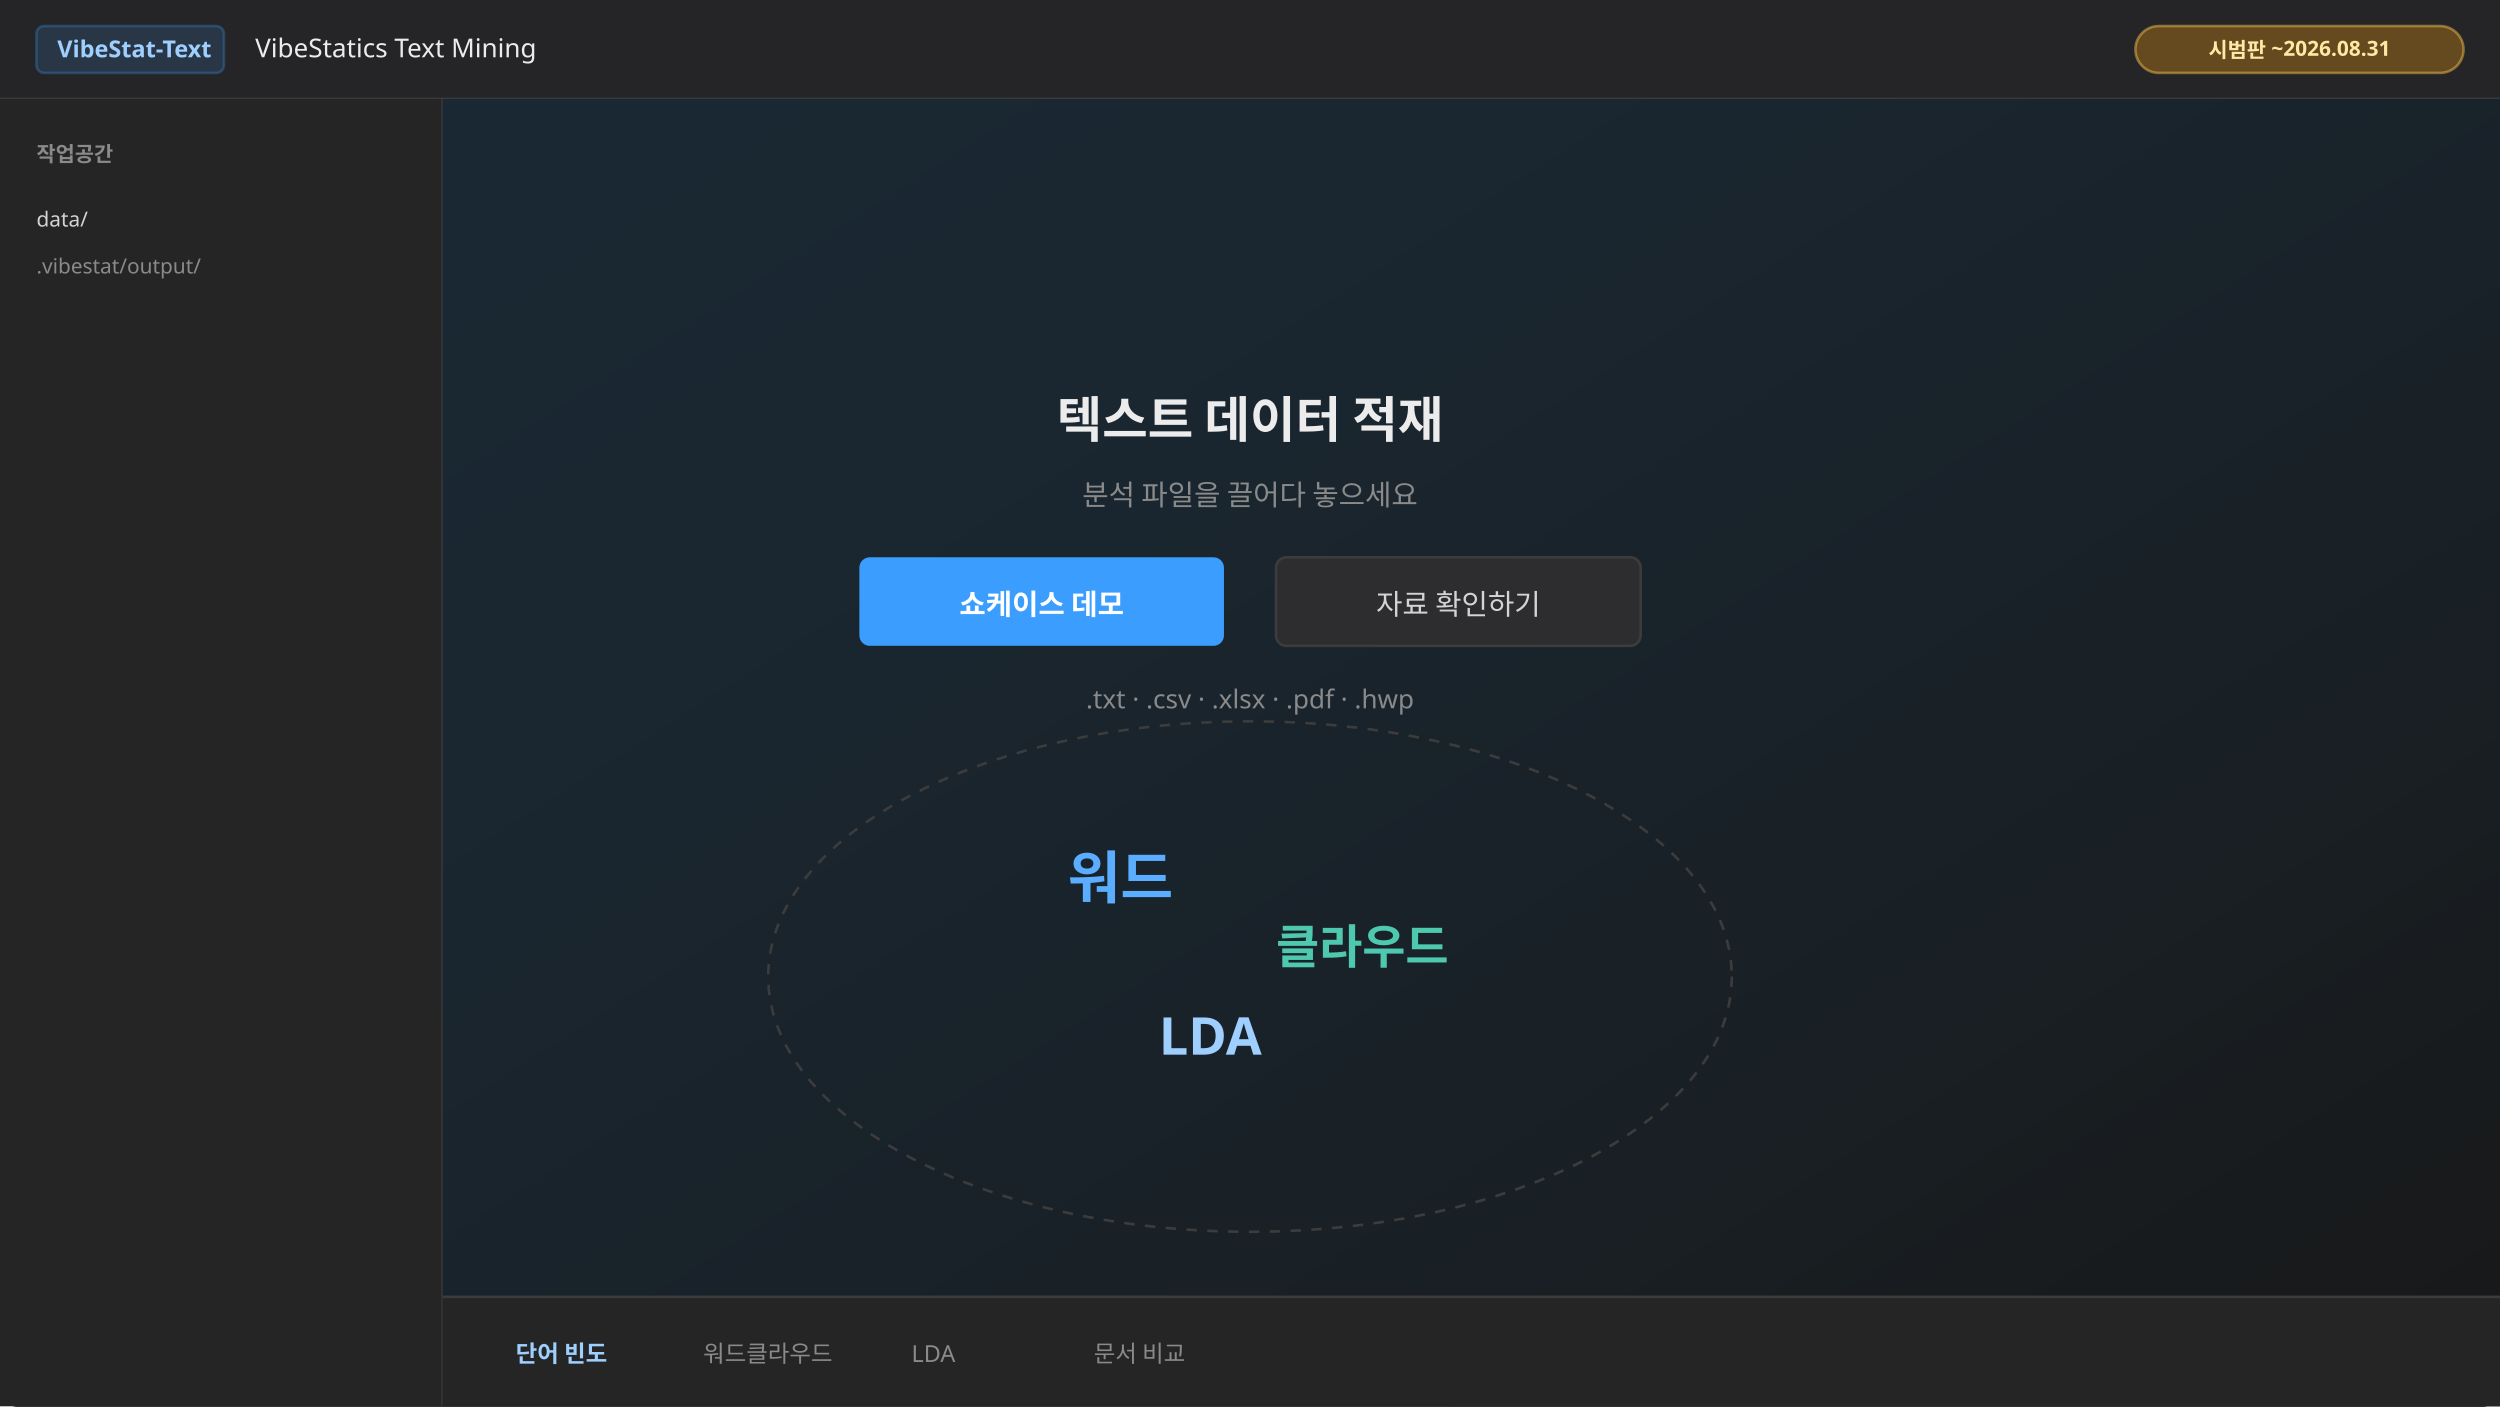
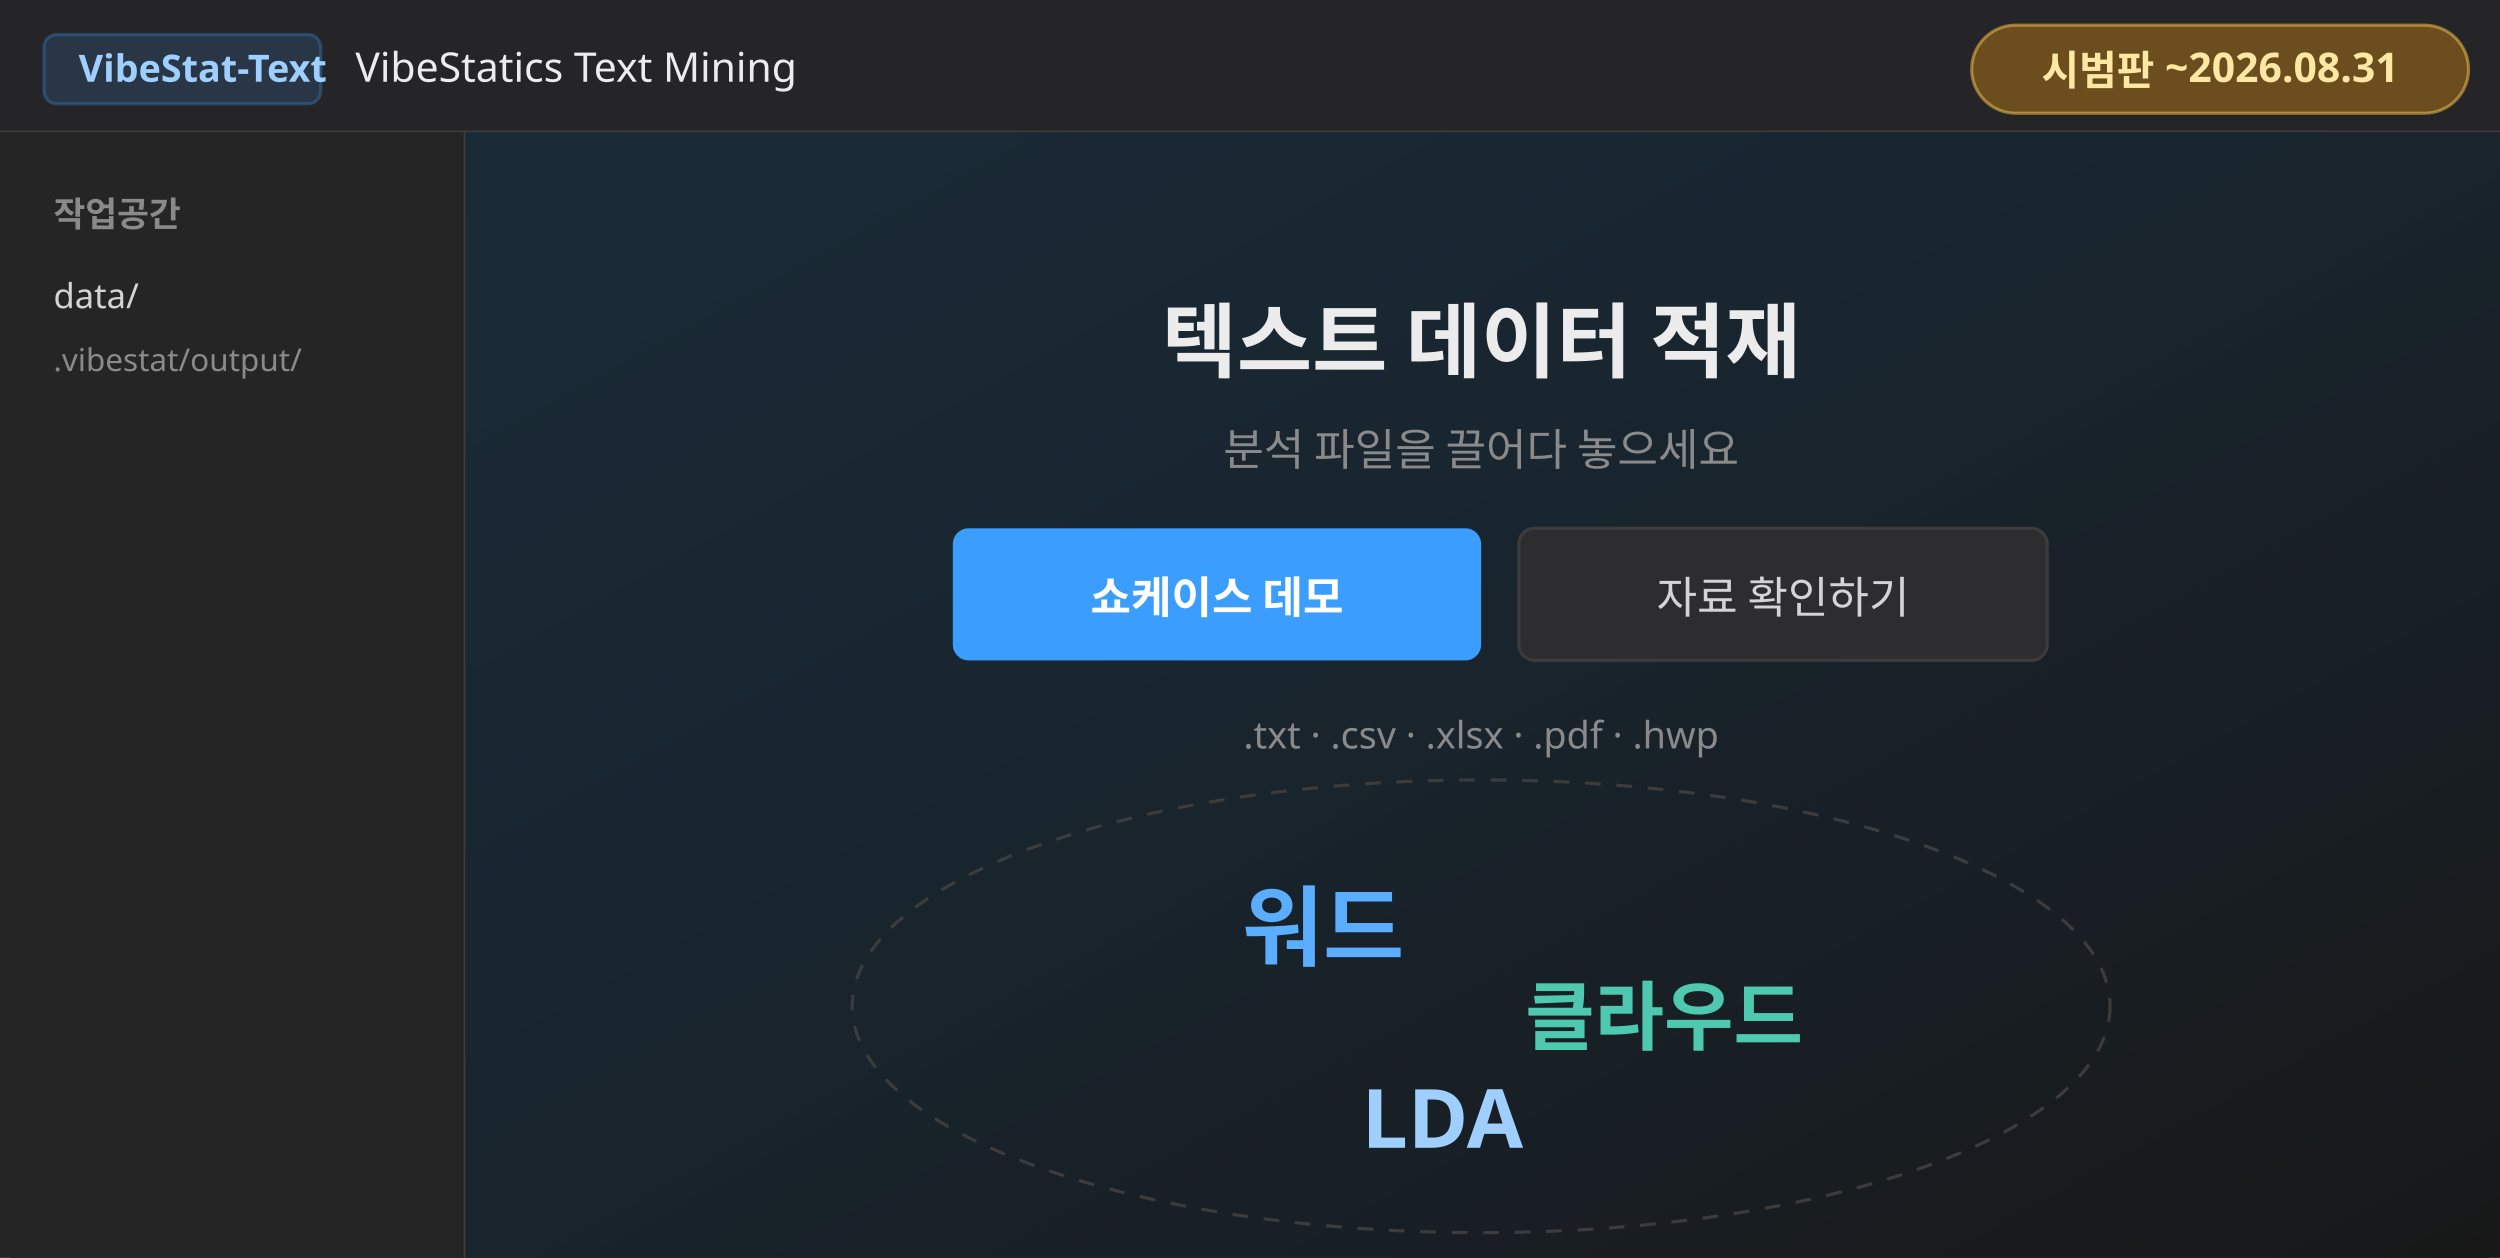
- <svg xmlns="http://www.w3.org/2000/svg" viewBox="0 0 960 540" role="img" aria-label="VibeStat-Text 화면 미리보기">
+ <svg xmlns="http://www.w3.org/2000/svg" viewBox="165 0 795 400" role="img" aria-label="VibeStat-Text 화면 미리보기">
  <defs>
    <linearGradient id="bg" x1="0" y1="0" x2="0" y2="1">
      <stop offset="0%" stop-color="#252528" />
      <stop offset="100%" stop-color="#1e1e1e" />
    </linearGradient>
    <linearGradient id="canvas" x1="0" y1="0" x2="1" y2="1">
-       <stop offset="0%" stop-color="#0078d4" stop-opacity="0.12" />
-       <stop offset="100%" stop-color="#000000" stop-opacity="0.2" />
+       <stop offset="0%" stop-color="#0078d4" stop-opacity="0.14" />
+       <stop offset="100%" stop-color="#000000" stop-opacity="0.22" />
    </linearGradient>
  </defs>
-   <rect width="960" height="540" rx="8" fill="url(#bg)" stroke="#3c3c3c" />
-   <rect width="960" height="38" fill="#252528" />
-   <line x1="0" y1="38" x2="960" y2="38" stroke="#3c3c3c" />
-   <rect x="14" y="10" width="72" height="18" rx="3" fill="#3b9eff" fill-opacity="0.14" stroke="#3b9eff" stroke-opacity="0.28" />
-   <text x="22" y="22" fill="#9ecfff" font-family="Segoe UI,sans-serif" font-size="9" font-weight="600">VibeStat-Text</text>
-   <text x="98" y="22" fill="#ececec" font-family="Segoe UI,sans-serif" font-size="10">VibeStatics Text Mining</text>
-   <rect x="820" y="10" width="126" height="18" rx="9" fill="rgba(180,120,20,0.45)" stroke="rgba(255,200,80,0.45)" />
-   <text x="883" y="22" text-anchor="middle" fill="#ffe8a3" font-family="Segoe UI,sans-serif" font-size="8" font-weight="700">시범판 ~2026.08.31</text>
-   <rect x="0" y="38" width="170" height="502" fill="#252526" />
-   <line x1="170" y1="38" x2="170" y2="540" stroke="#3c3c3c" />
-   <text x="14" y="62" fill="#8a8a8a" font-family="Segoe UI,sans-serif" font-size="8" font-weight="600">작업공간</text>
-   <text x="14" y="87" fill="#d4d4d4" font-family="Segoe UI,sans-serif" font-size="8">data/</text>
-   <text x="14" y="105" fill="#8a8a8a" font-family="Segoe UI,sans-serif" font-size="8">.vibestat/output/</text>
-   <rect x="170" y="38" width="790" height="502" fill="#1e1e1e" />
-   <rect x="170" y="38" width="790" height="502" fill="url(#canvas)" />
-   <text x="480" y="168" text-anchor="middle" fill="#ececec" font-family="Segoe UI,sans-serif" font-size="19" font-weight="700">텍스트 데이터 적재</text>
-   <text x="480" y="194" text-anchor="middle" fill="#8a8a8a" font-family="Segoe UI,sans-serif" font-size="11">분석 파일을 끌어다 놓으세요</text>
-   <rect x="330" y="214" width="140" height="34" rx="4" fill="#3b9eff" />
-   <text x="400" y="236" text-anchor="middle" fill="#fff" font-family="Segoe UI,sans-serif" font-size="11" font-weight="600">쇼케이스 데모</text>
-   <rect x="490" y="214" width="140" height="34" rx="4" fill="#2d2d30" stroke="#3c3c3c" />
-   <text x="560" y="236" text-anchor="middle" fill="#d4d4d4" font-family="Segoe UI,sans-serif" font-size="11">자료 확인하기</text>
-   <text x="480" y="272" text-anchor="middle" fill="#8a8a8a" font-family="Segoe UI,sans-serif" font-size="10">.txt · .csv · .xlsx · .pdf · .hwp</text>
-   <ellipse cx="480" cy="375" rx="185" ry="98" fill="none" stroke="#3c3c3c" stroke-dasharray="4 4" />
-   <text x="410" y="345" fill="#5aadff" font-family="Segoe UI,sans-serif" font-size="22" font-weight="700">워드</text>
-   <text x="490" y="370" fill="#4ec9b0" font-family="Segoe UI,sans-serif" font-size="18" font-weight="600">클라우드</text>
-   <text x="445" y="405" fill="#9ecfff" font-family="Segoe UI,sans-serif" font-size="20" font-weight="600">LDA</text>
-   <rect x="170" y="498" width="790" height="42" fill="#252526" />
-   <line x1="170" y1="498" x2="960" y2="498" stroke="#3c3c3c" />
-   <text x="198" y="523" fill="#9ecfff" font-family="Segoe UI,sans-serif" font-size="9" font-weight="600">단어 빈도</text>
-   <text x="270" y="523" fill="#8a8a8a" font-family="Segoe UI,sans-serif" font-size="9">워드클라우드</text>
-   <text x="350" y="523" fill="#8a8a8a" font-family="Segoe UI,sans-serif" font-size="9">LDA</text>
-   <text x="420" y="523" fill="#8a8a8a" font-family="Segoe UI,sans-serif" font-size="9">문서 비교</text>
+   <rect x="165" y="0" width="795" height="400" rx="6" fill="url(#bg)" stroke="#3c3c3c" />
+   <rect x="165" y="0" width="795" height="42" fill="#252528" />
+   <line x1="165" y1="42" x2="960" y2="42" stroke="#3c3c3c" />
+   <rect x="179" y="11" width="88" height="22" rx="4" fill="#3b9eff" fill-opacity="0.14" stroke="#3b9eff" stroke-opacity="0.28" />
+   <text x="190" y="26" fill="#9ecfff" font-family="Segoe UI,sans-serif" font-size="12" font-weight="600">VibeStat-Text</text>
+   <text x="278" y="26" fill="#ececec" font-family="Segoe UI,sans-serif" font-size="13">VibeStatics Text Mining</text>
+   <rect x="792" y="8" width="158" height="28" rx="14" fill="rgba(180,120,20,0.5)" stroke="rgba(255,200,80,0.5)" />
+   <text x="871" y="27" text-anchor="middle" fill="#ffe8a3" font-family="Segoe UI,sans-serif" font-size="13" font-weight="700">시범판 ~2026.08.31</text>
+   <rect x="165" y="42" width="148" height="358" fill="#252526" />
+   <line x1="313" y1="42" x2="313" y2="400" stroke="#3c3c3c" />
+   <text x="182" y="72" fill="#8a8a8a" font-family="Segoe UI,sans-serif" font-size="11" font-weight="600">작업공간</text>
+   <text x="182" y="98" fill="#d4d4d4" font-family="Segoe UI,sans-serif" font-size="11">data/</text>
+   <text x="182" y="118" fill="#8a8a8a" font-family="Segoe UI,sans-serif" font-size="10">.vibestat/output/</text>
+   <rect x="313" y="42" width="647" height="358" fill="#1e1e1e" />
+   <rect x="313" y="42" width="647" height="358" fill="url(#canvas)" />
+   <text x="636" y="118" text-anchor="middle" fill="#ececec" font-family="Segoe UI,sans-serif" font-size="26" font-weight="700">텍스트 데이터 적재</text>
+   <text x="636" y="148" text-anchor="middle" fill="#8a8a8a" font-family="Segoe UI,sans-serif" font-size="14">분석 파일을 끌어다 놓으세요</text>
+   <rect x="468" y="168" width="168" height="42" rx="5" fill="#3b9eff" />
+   <text x="552" y="195" text-anchor="middle" fill="#fff" font-family="Segoe UI,sans-serif" font-size="14" font-weight="600">쇼케이스 데모</text>
+   <rect x="648" y="168" width="168" height="42" rx="5" fill="#2d2d30" stroke="#3c3c3c" />
+   <text x="732" y="195" text-anchor="middle" fill="#d4d4d4" font-family="Segoe UI,sans-serif" font-size="14">자료 확인하기</text>
+   <text x="636" y="238" text-anchor="middle" fill="#8a8a8a" font-family="Segoe UI,sans-serif" font-size="12">.txt · .csv · .xlsx · .pdf · .hwp</text>
+   <ellipse cx="636" cy="320" rx="200" ry="72" fill="none" stroke="#3c3c3c" stroke-dasharray="5 5" />
+   <text x="560" y="305" fill="#5aadff" font-family="Segoe UI,sans-serif" font-size="28" font-weight="700">워드</text>
+   <text x="650" y="332" fill="#4ec9b0" font-family="Segoe UI,sans-serif" font-size="24" font-weight="600">클라우드</text>
+   <text x="598" y="365" fill="#9ecfff" font-family="Segoe UI,sans-serif" font-size="26" font-weight="600">LDA</text>
</svg>
